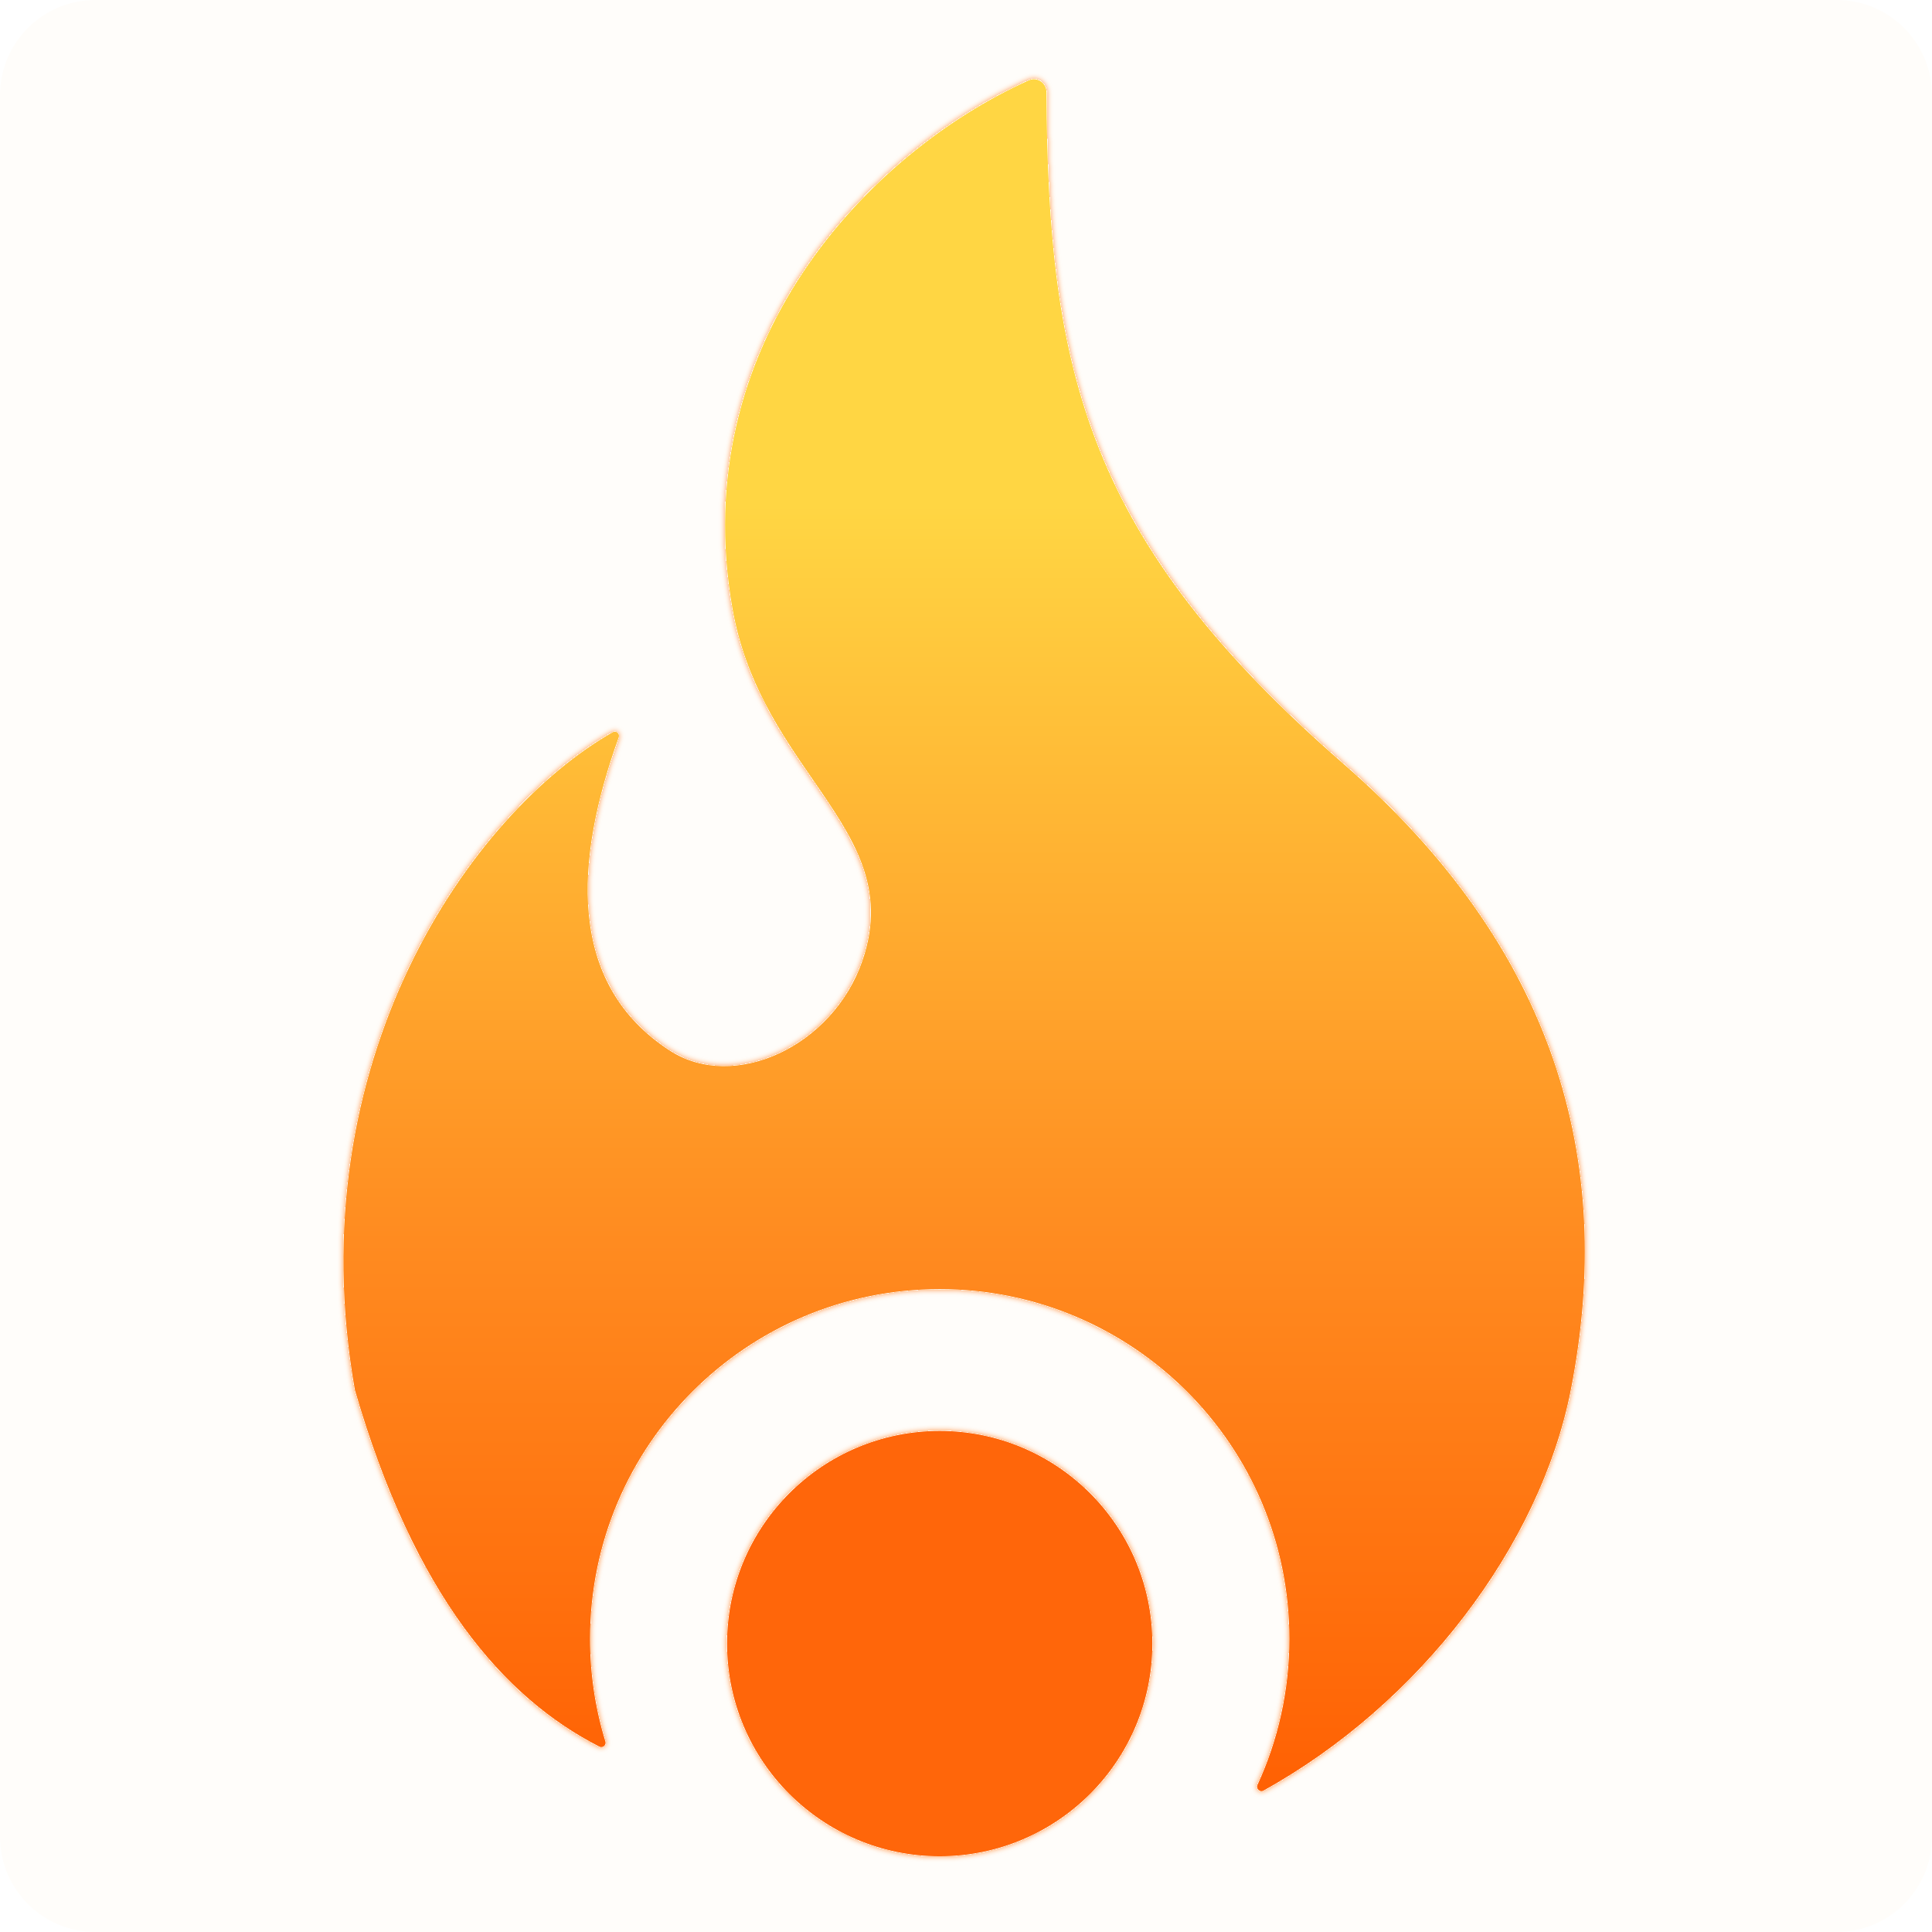
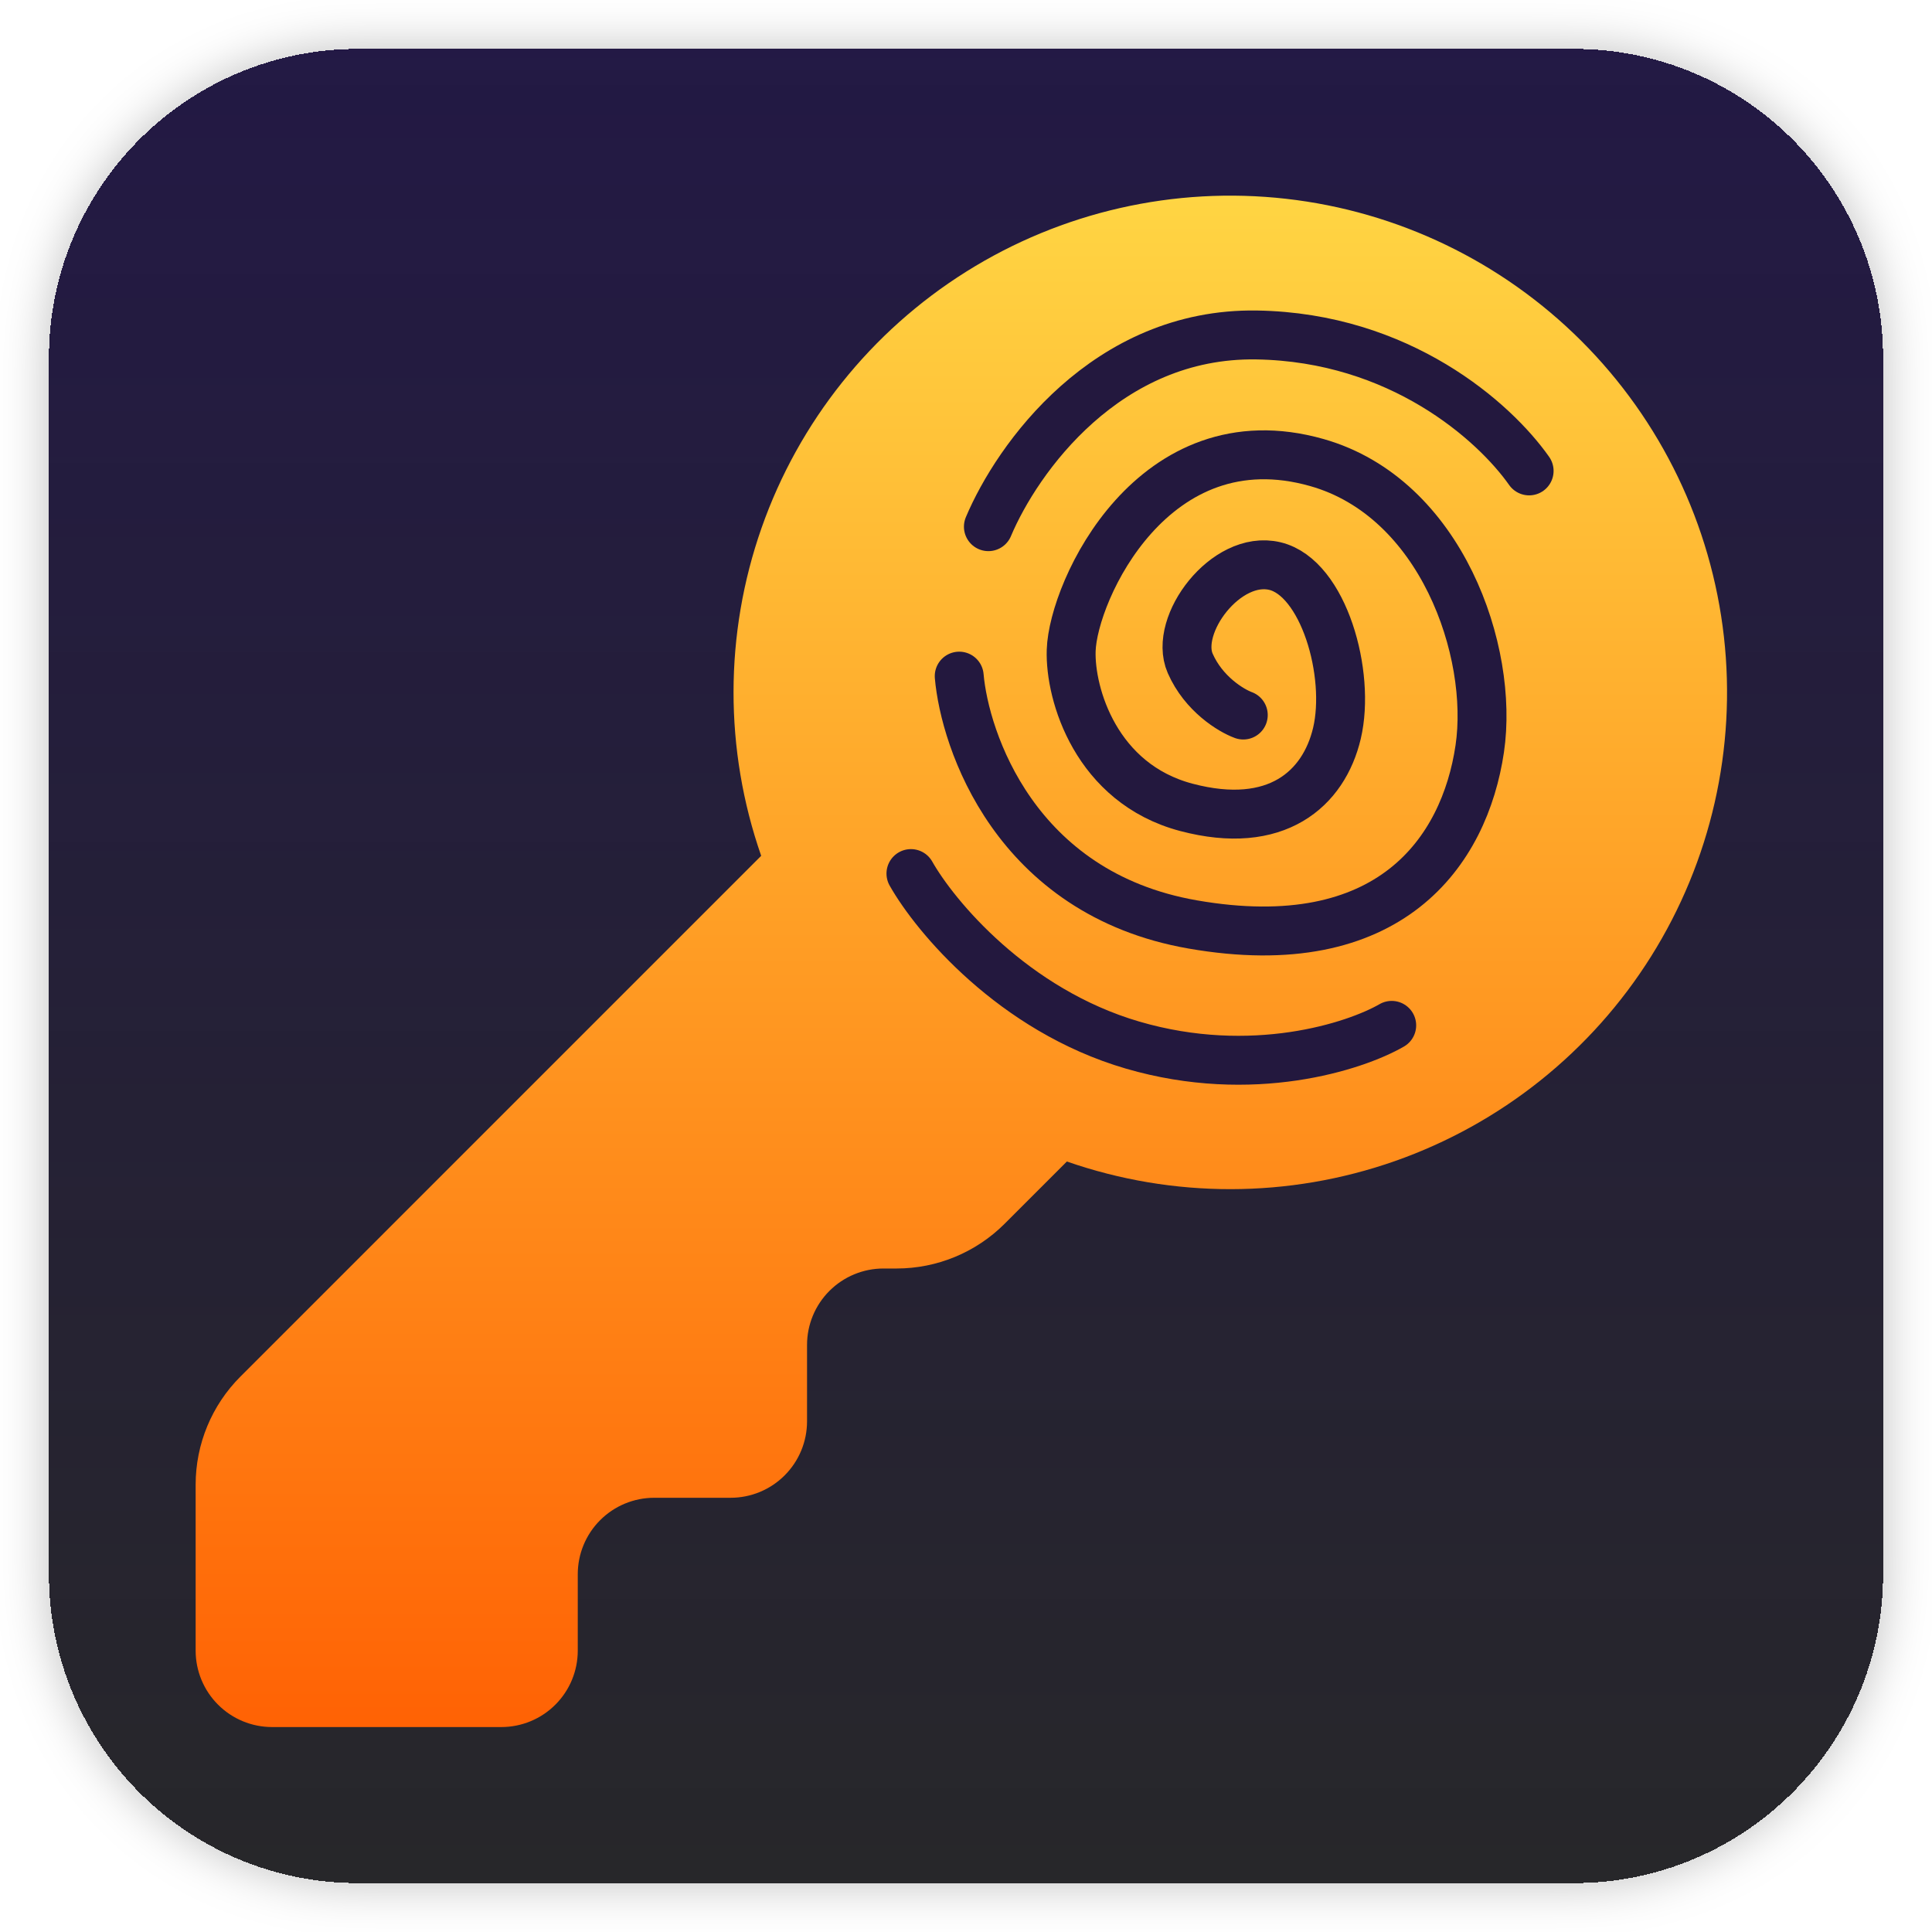
- <svg xmlns="http://www.w3.org/2000/svg" width="512" height="512" viewBox="0 0 512 512" fill="none">
-   <rect width="512" height="512.001" rx="25.277" fill="#FFFDFA" />
-   <g filter="url(#filter0_d_203_10)">
-     <ellipse cx="56.361" cy="56.361" rx="56.361" ry="56.361" transform="matrix(-1 0 0 1 305.393 379.21)" fill="#FF660A" />
+ <svg xmlns="http://www.w3.org/2000/svg" width="158" height="158" viewBox="0 0 158 158" fill="none">
+   <g filter="url(#filter0_d_67_77)">
+     <rect x="4" y="4" width="150" height="150" rx="25.277" fill="url(#paint0_linear_67_77)" shape-rendering="crispEdges" />
  </g>
-   <g filter="url(#filter1_d_203_10)">
-     <path fill-rule="evenodd" clip-rule="evenodd" d="M333.244 472.996C332.776 474.012 333.865 475.071 334.844 474.529C376.065 451.727 408.157 409.758 416.286 368.375C428.295 307.239 411.947 251.125 356.058 202.433C288.169 143.286 277.751 98.995 277.323 24.415C277.309 21.976 274.854 20.293 272.63 21.294C230.007 40.485 181.756 91.293 194.113 161.312C197.533 180.695 206.993 194.412 215.45 206.676C226.105 222.126 235.169 235.27 228.566 254.529C220.732 277.377 194.478 289.415 177.506 278.414C150.096 260.649 152.247 227.99 163.968 195.426C164.325 194.435 163.301 193.515 162.385 194.036C124.812 215.441 78.641 281.108 94.044 368.375C109.808 422.83 133.565 450.01 158.836 462.878C159.739 463.338 160.731 462.464 160.434 461.494C157.796 452.893 156.377 443.758 156.377 434.293C156.377 383.12 197.861 341.636 249.033 341.636C300.206 341.636 341.69 383.12 341.69 434.293C341.69 448.109 338.666 461.218 333.244 472.996Z" fill="url(#paint0_linear_203_10)" />
-   </g>
+   <path d="M19.663 112.577C17.318 114.92 16.001 118.099 16 121.414V134.989C16 136.647 16.659 138.236 17.831 139.408C19.003 140.581 20.592 141.239 22.25 141.239H41C42.658 141.239 44.247 140.581 45.419 139.408C46.592 138.236 47.25 136.647 47.25 134.989V128.739C47.25 127.081 47.908 125.492 49.081 124.32C50.253 123.148 51.842 122.489 53.5 122.489H59.75C61.408 122.489 62.997 121.831 64.169 120.658C65.341 119.486 66 117.897 66 116.239V109.989C66 108.331 66.659 106.742 67.831 105.57C69.003 104.398 70.592 103.739 72.25 103.739H73.325C76.64 103.738 79.819 102.421 82.162 100.077L87.25 94.989C95.936 98.015 105.393 98.003 114.072 94.956C122.751 91.909 130.139 86.007 135.027 78.215C139.916 70.423 142.015 61.203 140.982 52.062C139.949 42.922 135.844 34.403 129.34 27.899C122.836 21.395 114.317 17.29 105.177 16.257C96.036 15.224 86.816 17.323 79.024 22.212C71.232 27.1 65.33 34.488 62.283 43.167C59.236 51.846 59.224 61.303 62.25 69.989L19.663 112.577Z" fill="url(#paint1_linear_67_77)" />
+   <path d="M74.497 71.441C76.467 74.927 82.851 82.614 92.629 85.47C102.407 88.327 110.827 85.583 113.815 83.855" stroke="#23183E" stroke-width="4" stroke-linecap="round" />
+   <path d="M80.831 43.072C83.179 37.497 90.49 27.195 102.775 27.394C114.478 27.584 122.201 34.457 125.053 38.511" stroke="#23183E" stroke-width="4" stroke-linecap="round" />
+   <path d="M78.445 55.294C78.895 60.457 82.969 73.062 97.537 75.601C113.684 78.416 119.774 69.623 121.014 61.237C122.192 53.267 117.865 40.714 107.695 37.828C94.323 34.033 87.758 48.315 87.602 53.191C87.486 56.786 89.65 64.079 97.022 66.026C104.393 67.973 108.263 64.509 109.335 59.971C110.481 55.12 108.243 47.239 104.254 46.292C100.265 45.344 95.96 51.101 97.334 54.245C98.433 56.76 100.687 58.114 101.676 58.476" stroke="#23183E" stroke-width="4" stroke-linecap="round" />
  <defs>
-     <filter id="filter0_d_203_10" x="191.177" y="377.716" width="115.711" height="115.711" filterUnits="userSpaceOnUse" color-interpolation-filters="sRGB">
+     <filter id="filter0_d_67_77" x="0" y="0" width="158" height="158" filterUnits="userSpaceOnUse" color-interpolation-filters="sRGB">
      <feFlood flood-opacity="0" result="BackgroundImageFix" />
      <feColorMatrix in="SourceAlpha" type="matrix" values="0 0 0 0 0 0 0 0 0 0 0 0 0 0 0 0 0 0 127 0" result="hardAlpha" />
      <feOffset />
-       <feGaussianBlur stdDeviation="0.747" />
+       <feGaussianBlur stdDeviation="2" />
      <feComposite in2="hardAlpha" operator="out" />
-       <feColorMatrix type="matrix" values="0 0 0 0 1 0 0 0 0 0.42 0 0 0 0 0 0 0 0 0.7 0" />
-       <feBlend mode="multiply" in2="BackgroundImageFix" result="effect1_dropShadow_203_10" />
-       <feBlend mode="normal" in="SourceGraphic" in2="effect1_dropShadow_203_10" result="shape" />
+       <feColorMatrix type="matrix" values="0 0 0 0 0 0 0 0 0 0 0 0 0 0 0 0 0 0 0.25 0" />
+       <feBlend mode="normal" in2="BackgroundImageFix" result="effect1_dropShadow_67_77" />
+       <feBlend mode="normal" in="SourceGraphic" in2="effect1_dropShadow_67_77" result="shape" />
    </filter>
-     <filter id="filter1_d_203_10" x="89.505" y="19.506" width="331.989" height="456.665" filterUnits="userSpaceOnUse" color-interpolation-filters="sRGB">
-       <feFlood flood-opacity="0" result="BackgroundImageFix" />
-       <feColorMatrix in="SourceAlpha" type="matrix" values="0 0 0 0 0 0 0 0 0 0 0 0 0 0 0 0 0 0 127 0" result="hardAlpha" />
-       <feOffset />
-       <feGaussianBlur stdDeviation="0.747" />
-       <feComposite in2="hardAlpha" operator="out" />
-       <feColorMatrix type="matrix" values="0 0 0 0 1 0 0 0 0 0.42 0 0 0 0 0 0 0 0 0.7 0" />
-       <feBlend mode="multiply" in2="BackgroundImageFix" result="effect1_dropShadow_203_10" />
-       <feBlend mode="normal" in="SourceGraphic" in2="effect1_dropShadow_203_10" result="shape" />
-     </filter>
-     <linearGradient id="paint0_linear_203_10" x1="255.5" y1="21" x2="255.5" y2="490.526" gradientUnits="userSpaceOnUse">
-       <stop offset="0.24" stop-color="#FFD643" />
-       <stop offset="0.656" stop-color="#FF8B20" />
-       <stop offset="1" stop-color="#FF5C00" />
+     <linearGradient id="paint0_linear_67_77" x1="79" y1="4" x2="79" y2="154" gradientUnits="userSpaceOnUse">
+       <stop offset="0" stop-color="#1A103D" stop-opacity="0.962" />
+       <stop offset="1" stop-color="#27272A" />
+     </linearGradient>
+     <linearGradient id="paint1_linear_67_77" x1="78.62" y1="16" x2="78.62" y2="141.239" gradientUnits="userSpaceOnUse">
+       <stop stop-color="#FFD543" />
+       <stop offset="1" stop-color="#FF6204" />
    </linearGradient>
  </defs>
</svg>
